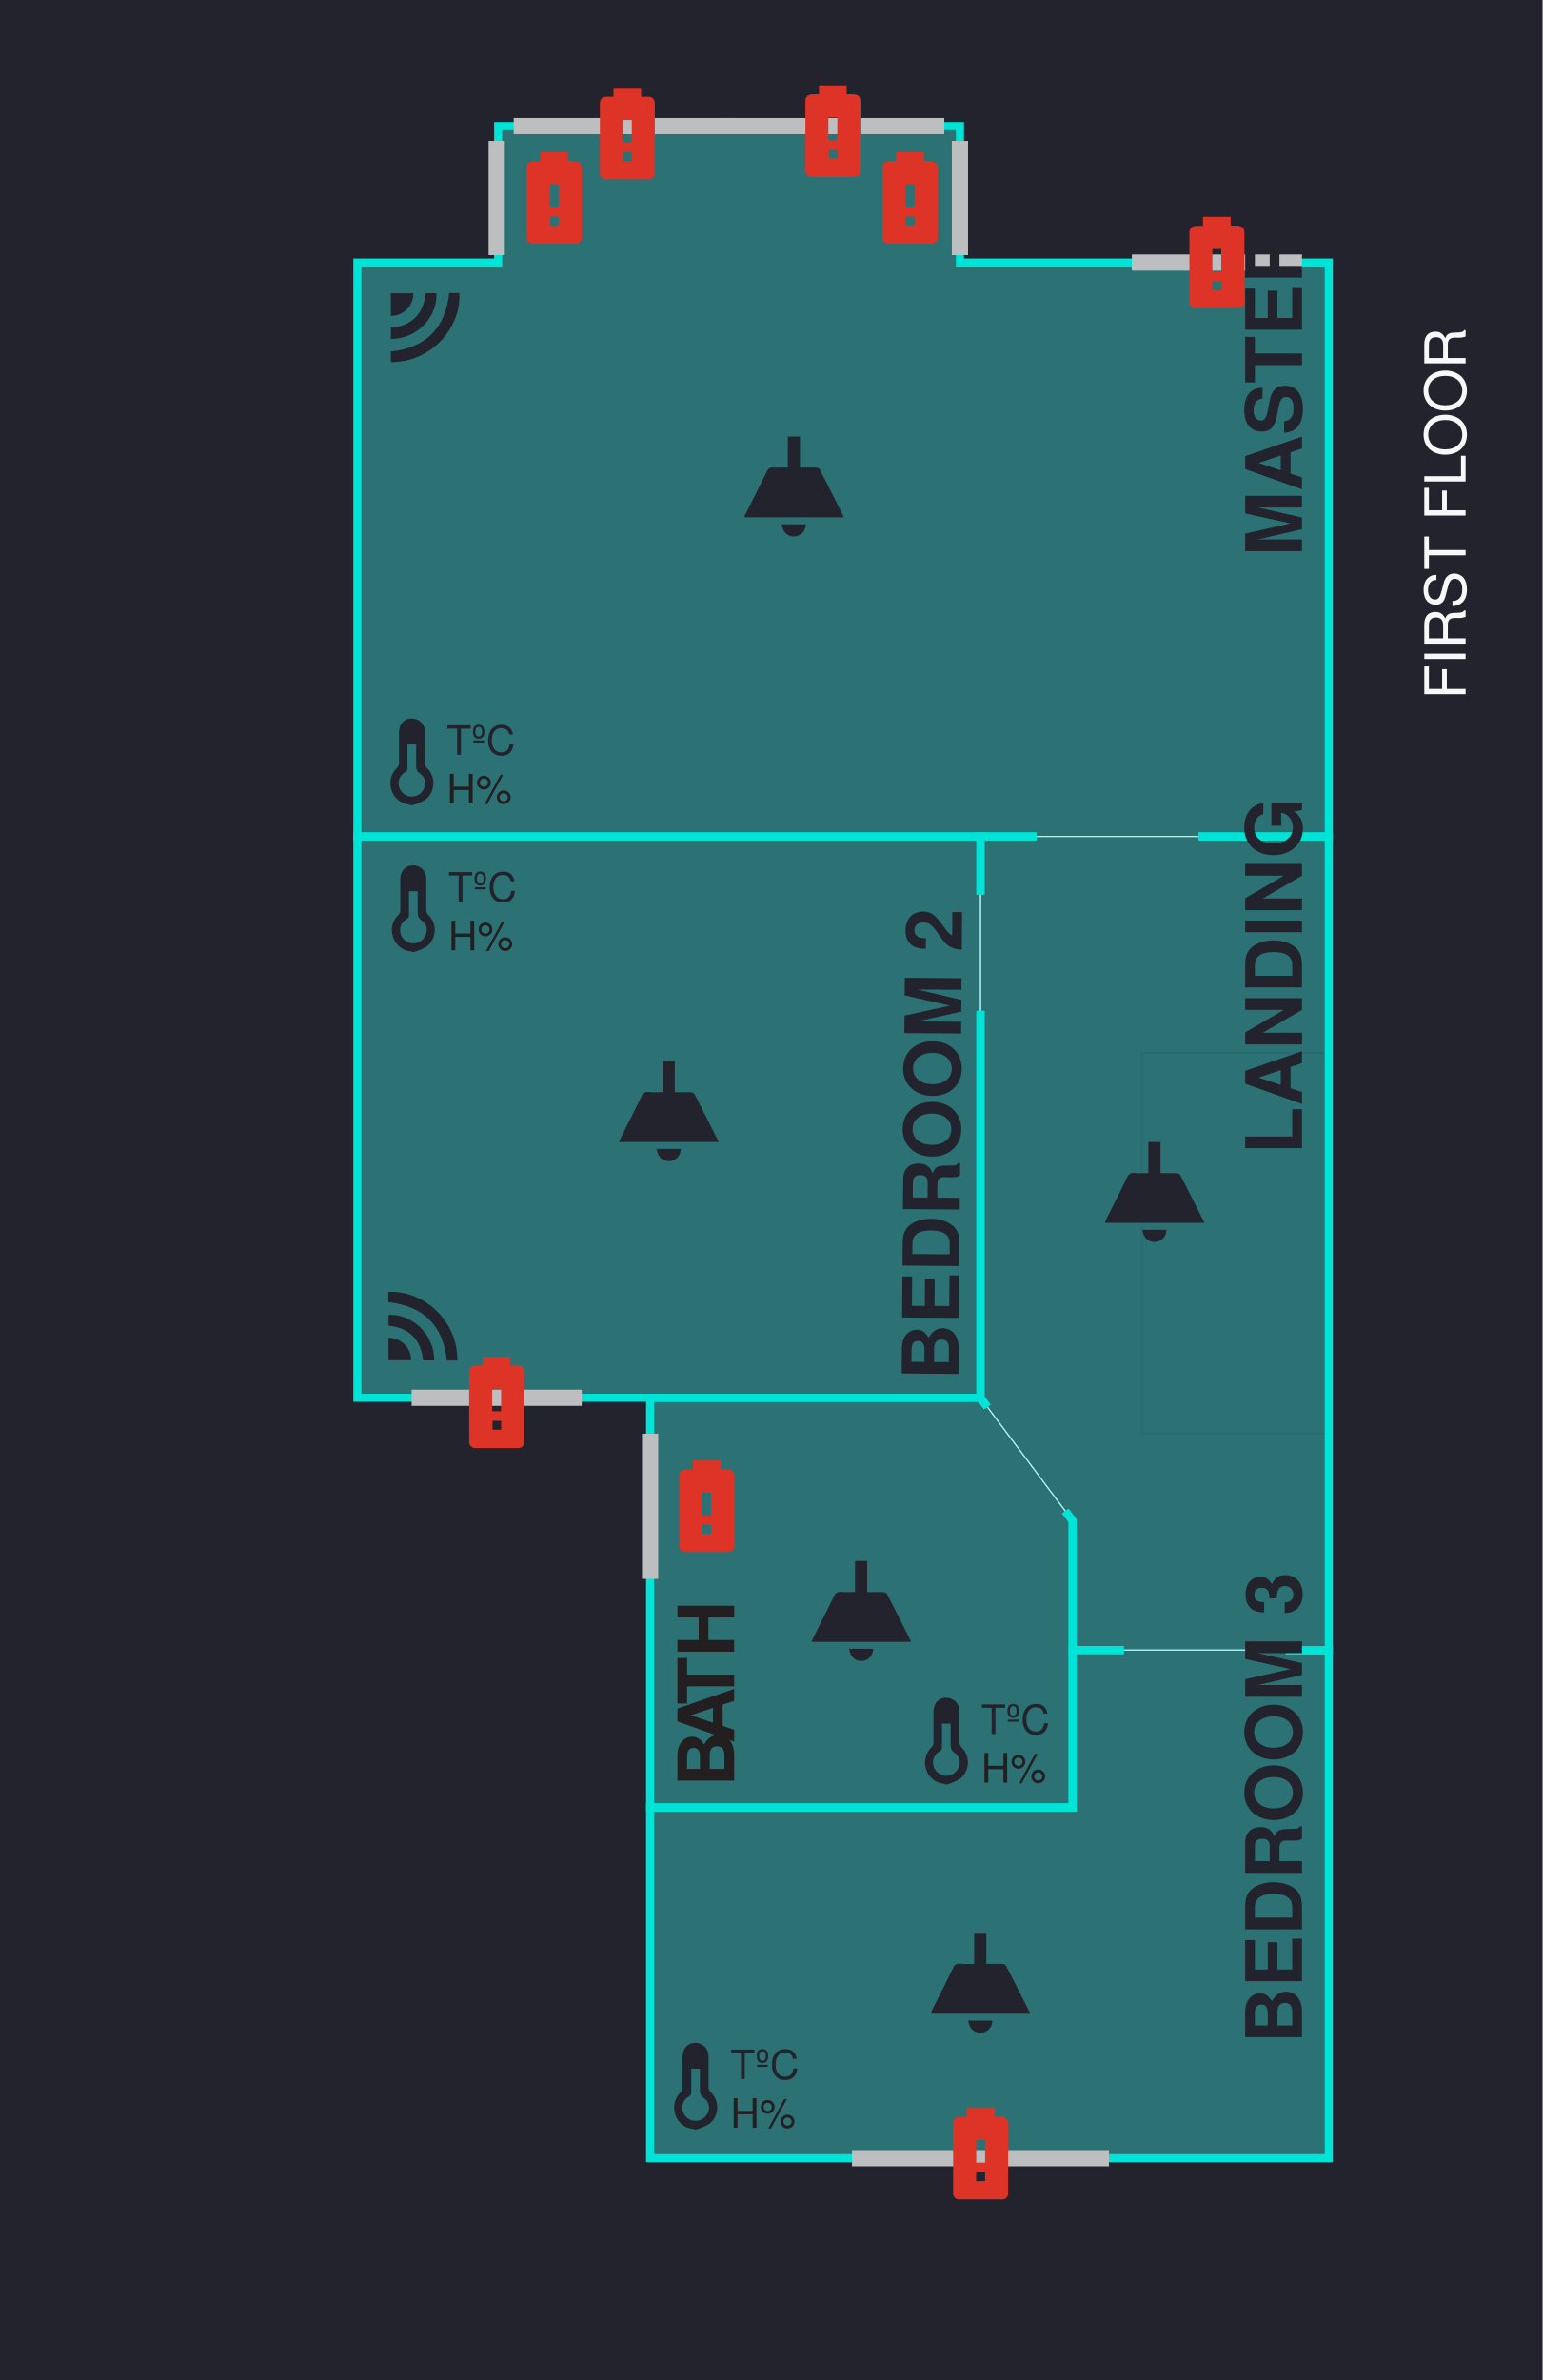
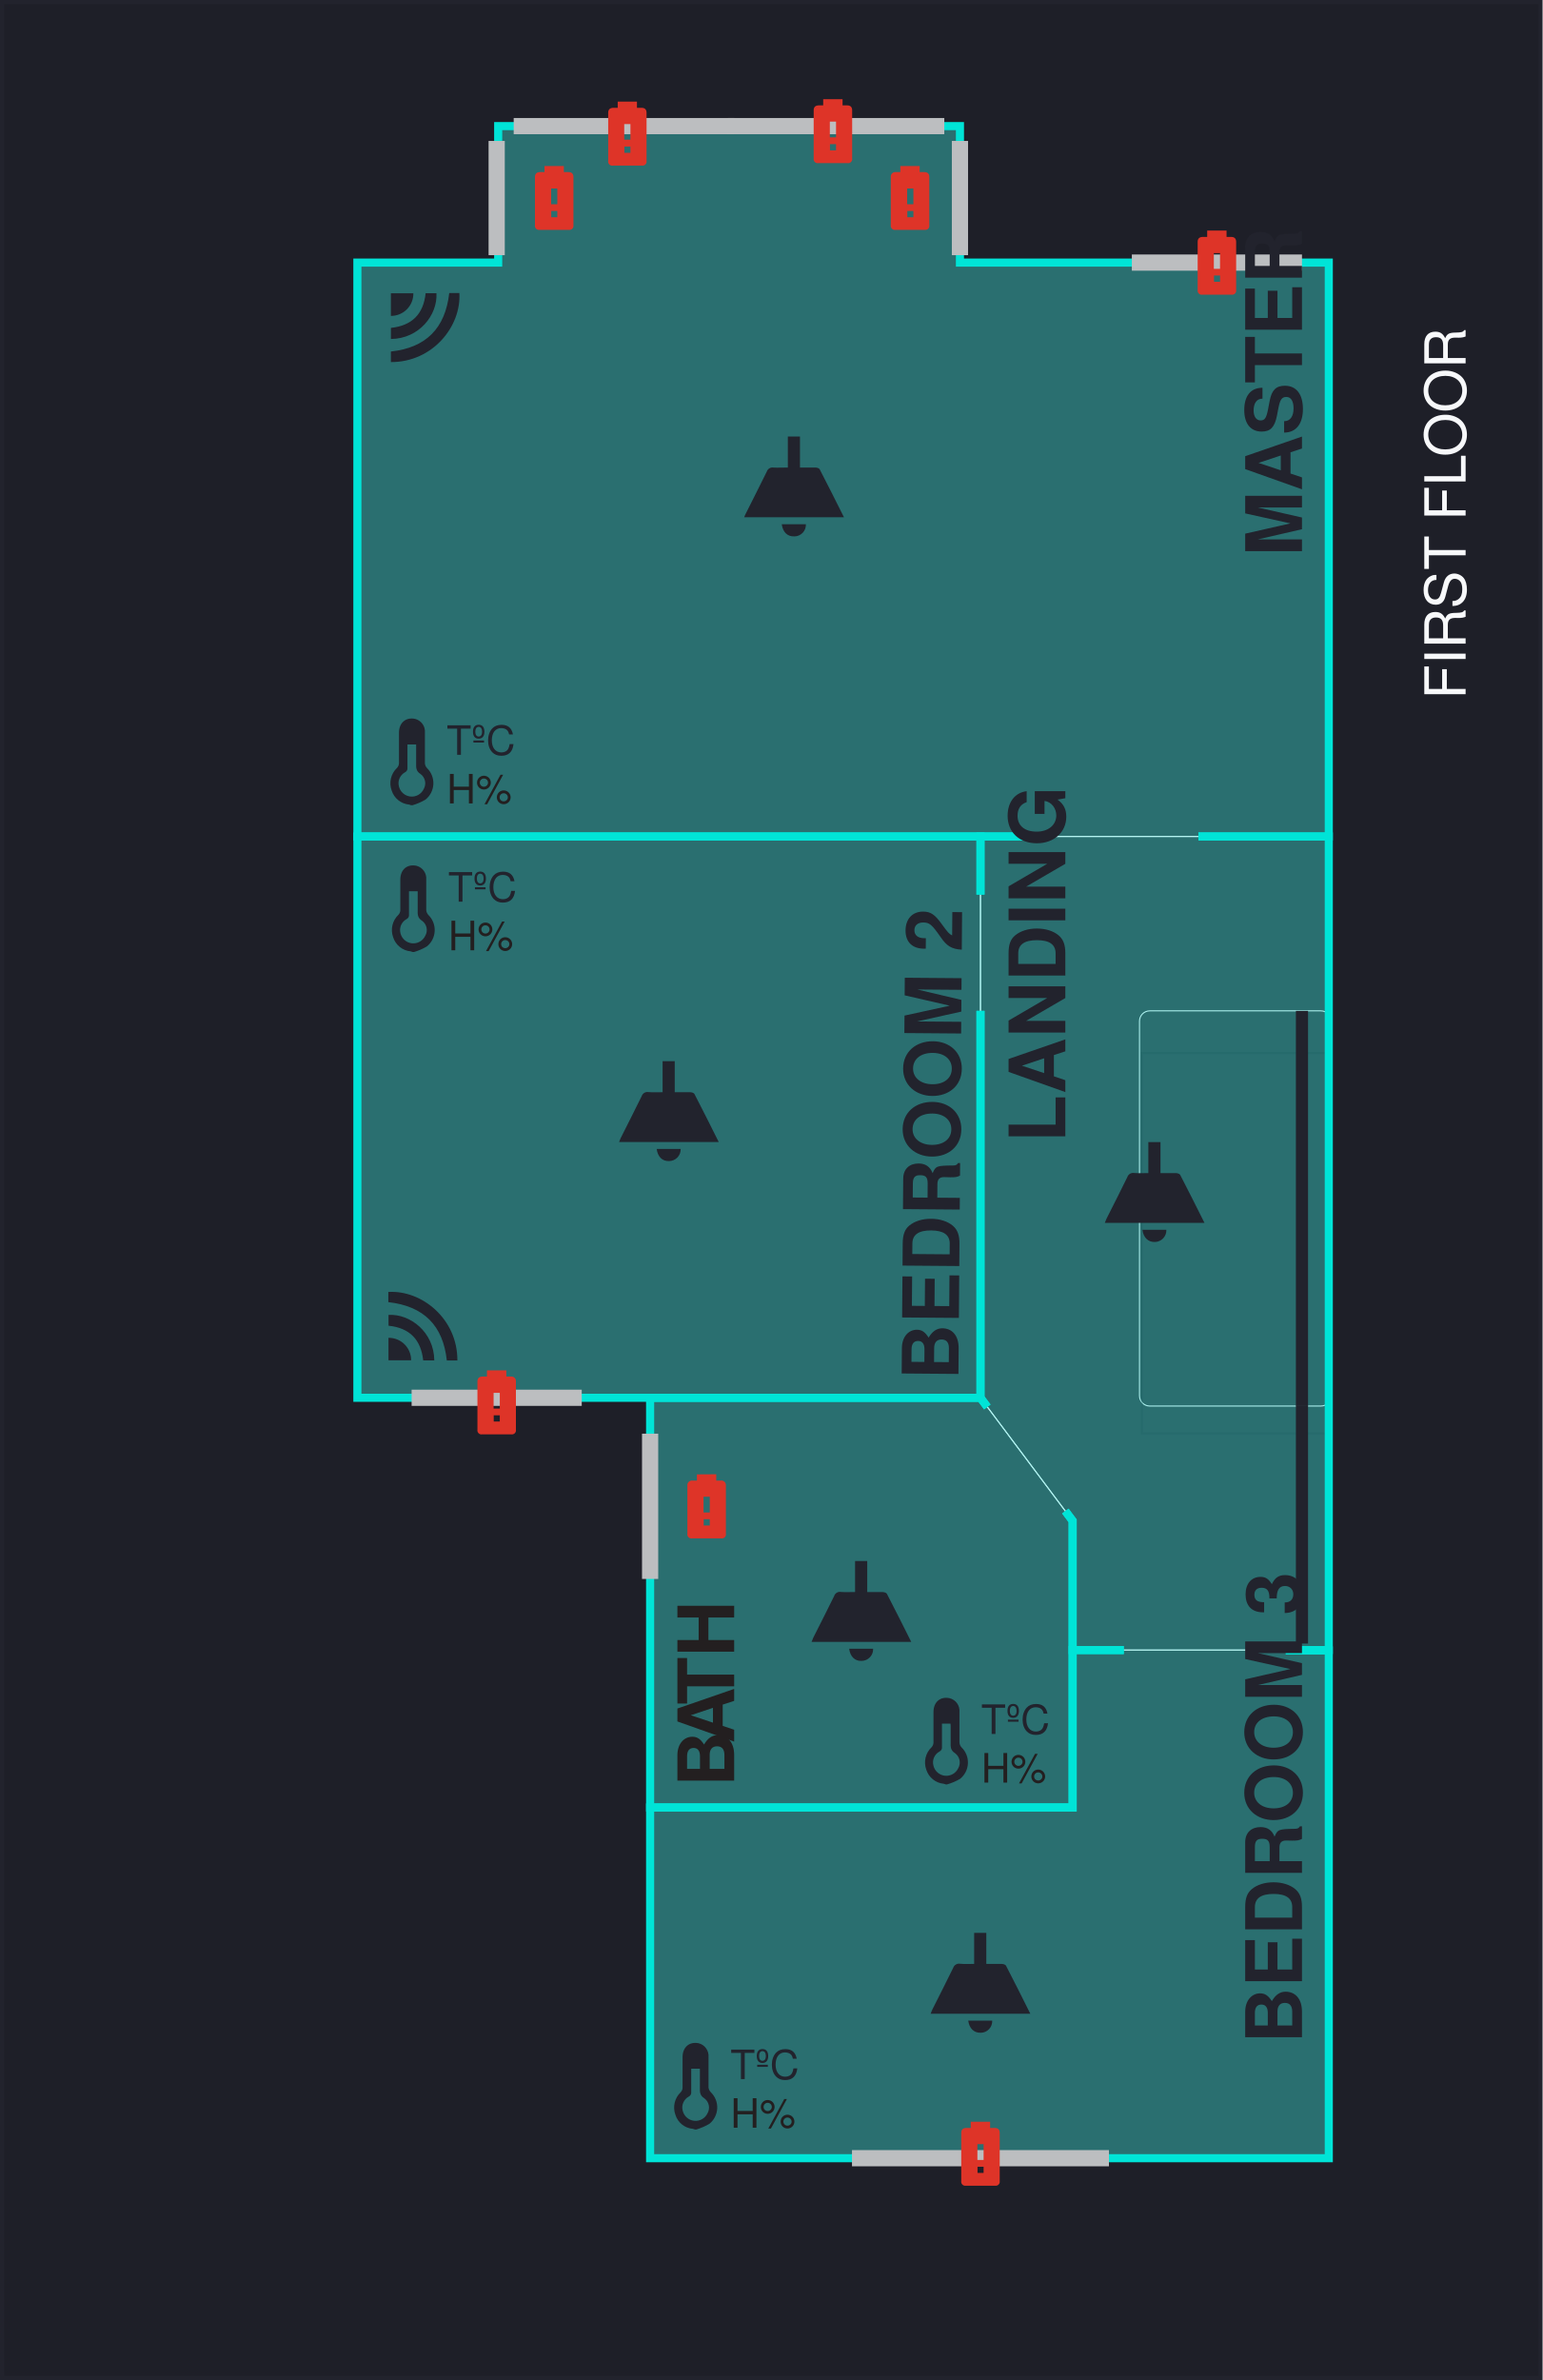
<svg xmlns="http://www.w3.org/2000/svg" viewBox="0 0 380.83 587.5">
  <defs>
-     <style>
-       .cls-1, .cls-10, .cls-14 {
-         fill: #22232d;
-       }
- 
-       .cls-2, .cls-3, .cls-5, .cls-7, .cls-8 {
-         fill: none;
-         stroke-miterlimit: 10;
-       }
- 
-       .cls-2, .cls-5 {
-         stroke: #22232d;
-       }
- 
-       .cls-3 {
-         stroke: var(--primary-text-color, #F7F8FA);
-         stroke-width: 0.25px;
-       }
- 
-       .cls-12, .cls-4 {
-         fill: var(--primary-text-color, #F7F8FA);
-       }
- 
-       .cls-4 {
-         opacity: 0.14;
-       }
- 
-       .cls-5 {
-         stroke-width: 0.5px;
-         opacity: 0.25;
-       }
- 
-       .cls-6 {
-         fill: var(--primary-color, #00E4D7);
-         opacity: 0.3;
-       }
- 
-       .cls-7 {
-         stroke: var(--primary-color, #00E4D7);
-         stroke-width: 2px;
-       }
- 
-       .cls-8 {
-         stroke: #bcbec0;
-         stroke-width: 4px;
-       }
- 
-       .cls-9 {
-         fill: #de3428;
-       }
- 
-       .cls-10 {
-         font-size: 10px;
-       }
- 
-       .cls-10, .cls-12 {
-         font-family: Helvetica, Helvetica;
-       }
- 
-       .cls-11, .cls-15 {
-         fill: #231f20;
-       }
- 
-       .cls-12 {
-         font-size: 14px;
-       }
- 
-       .cls-13 {
-         letter-spacing: -0.02em;
-       }
- 
-       .cls-14, .cls-15 {
-         font-size: 19.24px;
-         font-family: HelveticaNeue-CondensedBold, Helvetica Neue;
-         font-weight: 700;
-       }
- 
-       .cls-16 {
-         letter-spacing: -0.06em;
-       }
-     </style>
+     <style>.cls-1{fill:#1e1f28;}.cls-2,.cls-3,.cls-5,.cls-7,.cls-8,.cls-9{fill:none;stroke-miterlimit:10;}.cls-2,.cls-5,.cls-8{stroke:#22232d;}.cls-3{stroke:#f7f8fa;stroke-width:0.25px;}.cls-14,.cls-4{fill:#f7f8fa;}.cls-4{opacity:0.14;}.cls-5{stroke-width:0.5px;opacity:0.25;}.cls-6{fill:#00e4d7;opacity:0.3;}.cls-7{stroke:#00e4d7;stroke-width:2px;}.cls-8{stroke-width:3px;}.cls-9{stroke:#bcbec0;stroke-width:4px;}.cls-10{fill:#de3428;}.cls-11,.cls-12,.cls-16{fill:#22232d;}.cls-12{font-size:10px;}.cls-12,.cls-14{font-family:Helvetica;}.cls-13,.cls-17{fill:#231f20;}.cls-14{font-size:14px;}.cls-15{letter-spacing:-0.02em;}.cls-16,.cls-17{font-size:19.24px;font-family:HelveticaNeue-CondensedBold, Helvetica Neue;font-weight:700;}.cls-18{letter-spacing:-0.06em;}</style>
  </defs>
  <g id="Background">
    <rect class="cls-1" x="0.5" y="0.5" width="379.83" height="586.5" />
    <rect class="cls-2" x="0.5" y="0.5" width="379.83" height="586.5" />
  </g>
  <g id="house-outline">
    <path id="house-border" class="cls-3" d="M327.55,532.27H160V344.56H87.73V64.34h34.76V30.65h114V64.34h91.06V532.27" transform="translate(0.5 0.48)" />
    <path id="house-fill" class="cls-4" d="M327.55,532.27H160V344.56H87.73V64.34h34.76V30.65h114V64.34h91.06V532.27" transform="translate(0.5 0.48)" />
    <path id="bedroom_2_border" class="cls-3" d="M87.73,206H241.56v138.6H87.73Z" transform="translate(0.5 0.48)" />
    <path id="landing_border" class="cls-3" d="M327.55,406.83H264.31v-31.9l-22.75-30.37V206h86Z" transform="translate(0.5 0.48)" />
    <path id="bedroom_3_border" class="cls-3" d="M160,532.27V445.74l104.29-.05V406.83h63.24V532.27H160Z" transform="translate(0.5 0.48)" />
    <path id="bedroom_1_border" class="cls-3" d="M217.66,206H87.73V64.34h34.76V30.65h114V64.34h91.06V206H217.66" transform="translate(0.5 0.48)" />
    <path id="bathroom_border" class="cls-3" d="M241.56,344.56l22.75,30.37v70.76H160V344.56h81.54" transform="translate(0.5 0.48)" />
+     <rect id="stair_border" class="cls-3" x="281.32" y="249.53" width="47.32" height="97.55" rx="2.53" />
  </g>
  <g id="misc">
    <rect class="cls-5" x="281.91" y="259.93" width="46.14" height="93.9" />
  </g>
  <g id="motion_fill">
    <path id="binary_sensor.landing_motion_fill" class="cls-6" d="M327.55,406.83H264.31v-31.9l-22.75-30.37V206h86Z" transform="translate(0.5 0.48)" />
    <path id="binary_sensor.bedroom_3_motion_fill" class="cls-6" d="M160,532.27V445.74l104.29-.05V406.83h63.24V532.27H160Z" transform="translate(0.5 0.48)" />
    <path id="binary_sensor.bedroom_1_motion_fill" class="cls-6" d="M217.66,206H87.73V64.34h34.76V30.65h114V64.34h91.06V206H217.66" transform="translate(0.5 0.48)" />
    <path id="binary_sensor.bathroom_motion_fill" class="cls-6" d="M241.56,344.56l22.75,30.37v70.76H160V344.56h81.54" transform="translate(0.5 0.48)" />
    <path id="binary_sensor.bedroom_2_motion_fill" class="cls-6" d="M87.73,206H241.56v138.6H87.73Z" transform="translate(0.5 0.48)" />
    <text x="0.5" y="0.48" />
  </g>
  <g id="motion_border">
    <path id="binary_sensor.landing_motion_border" class="cls-7" d="M243.26,346.83l-1.7-2.27V249.05m35.37,157.78H264.31v-31.9l-1.8-2.4M295.36,206h32.19V406.83H316.93M241.56,220.32V206h13.8" transform="translate(0.5 0.48)" />
    <path id="binary_sensor.bedroom_3_motion_border" class="cls-7" d="M316.93,406.93h10.62V532.27H160V445.69H264.31V406.83h12.63" transform="translate(0.5 0.48)" />
    <path id="binary_sensor.bedroom_2_motion_border" class="cls-7" d="M241.56,249.05v95.51H87.73V206H241.56v14.36" transform="translate(0.5 0.48)" />
    <path id="binary_sensor.bedroom_1_motion_border" class="cls-7" d="M255.36,206H87.73V64.34h34.76V30.65h114V64.34h91.06V206H295.36" transform="translate(0.5 0.48)" />
    <path id="binary_sensor.bathroom_motion_border" class="cls-7" d="M262.51,372.53l1.8,2.4v70.76H160V344.56h81.54m0,0,1.7,2.27" transform="translate(0.5 0.48)" />
+     <line id="sensor.stair_led_strip_mid" class="cls-8" x1="321.43" y1="249.54" x2="321.43" y2="347.08" />
+     <line id="sensor.stair_led_strip_top" class="cls-8" x1="321.43" y1="347.01" x2="321.43" y2="405.71" />
  </g>
  <g id="openings">
-     <path id="binary_sensor.bedroom_1_window_2" class="cls-8" d="M126.32,30.65h54.43" transform="translate(0.5 0.48)" />
-     <path id="binary_sensor.bedroom_1_window_3" class="cls-8" d="M179.2,30.65h53.43" transform="translate(0.5 0.48)" />
-     <path id="binary_sensor.bedroom_1_window_1" class="cls-8" d="M122.12,62.51V34.31" transform="translate(0.5 0.48)" />
-     <path id="binary_sensor.bedroom_1_window_4" class="cls-8" d="M236.49,62.51V34.31" transform="translate(0.5 0.48)" />
-     <path id="binary_sensor.bedroom_1_window_5" class="cls-8" d="M278.93,64.34h42" transform="translate(0.5 0.48)" />
-     <path id="binary_sensor.bedroom_2_window_1" class="cls-8" d="M143.12,344.56h-42" transform="translate(0.5 0.48)" />
-     <path id="binary_sensor.bathroom_window_1" class="cls-8" d="M160,353.42v35.86" transform="translate(0.5 0.48)" />
-     <path id="binary_sensor.bedroom_3_window_1" class="cls-8" d="M273.28,532.27H209.84" transform="translate(0.5 0.48)" />
+     <path id="binary_sensor.bedroom_1_window_2" class="cls-9" d="M126.32,30.65h54.43" transform="translate(0.5 0.48)" />
+     <path id="binary_sensor.bedroom_1_window_3" class="cls-9" d="M179.2,30.65h53.43" transform="translate(0.5 0.48)" />
+     <path id="binary_sensor.bedroom_1_window_1" class="cls-9" d="M122.12,62.51V34.31" transform="translate(0.5 0.48)" />
+     <path id="binary_sensor.bedroom_1_window_4" class="cls-9" d="M236.49,62.51V34.31" transform="translate(0.5 0.48)" />
+     <path id="binary_sensor.bedroom_1_window_5" class="cls-9" d="M278.93,64.34h42" transform="translate(0.5 0.48)" />
+     <path id="binary_sensor.bedroom_2_window_1" class="cls-9" d="M143.12,344.56h-42" transform="translate(0.5 0.48)" />
+     <path id="binary_sensor.bathroom_window_1" class="cls-9" d="M160,353.42v35.86" transform="translate(0.5 0.48)" />
+     <path id="binary_sensor.bedroom_3_window_1" class="cls-9" d="M273.28,532.27H209.84" transform="translate(0.5 0.48)" />
  </g>
  <g id="sensor_battery_warnings">
-     <path id="binary_sensor.bedroom_1_window_1_battery" class="cls-9" d="M139.72,37.12V39.3h1.61c1.16,0,1.78.59,1.78,1.73,0,5.67,0,11.33,0,17a1.48,1.48,0,0,1-1.64,1.65q-5.15,0-10.29,0A1.49,1.49,0,0,1,129.53,58q0-8.51,0-17c0-1.14.62-1.7,1.79-1.73h1.57V37.12ZM137.43,45h-2.2v5.55h2.2Zm0,10.12V53h-2.14v2.2Z" transform="translate(0.5 0.48)" />
-     <path id="binary_sensor.bedroom_1_window_4_battery" class="cls-9" d="M227.57,37.12V39.3h1.61c1.17,0,1.78.59,1.78,1.73q0,8.51,0,17a1.48,1.48,0,0,1-1.64,1.65q-5.15,0-10.29,0A1.48,1.48,0,0,1,217.39,58q0-8.51,0-17c0-1.14.62-1.7,1.78-1.73h1.57V37.12ZM225.28,45h-2.19v5.55h2.19Zm0,10.12V53h-2.14v2.2Z" transform="translate(0.5 0.48)" />
-     <path id="binary_sensor.bedroom_1_window_2_battery" class="cls-9" d="M157.77,21.22V23.4h1.61c1.16,0,1.78.59,1.78,1.73q0,8.51,0,17a1.48,1.48,0,0,1-1.64,1.65q-5.15,0-10.29,0a1.48,1.48,0,0,1-1.64-1.66q0-8.49,0-17c0-1.14.62-1.7,1.79-1.73h1.57V21.22Zm-2.29,7.92h-2.19v5.55h2.19Zm0,10.12v-2.2h-2.14v2.2Z" transform="translate(0.5 0.48)" />
-     <path id="binary_sensor.bedroom_1_window_3_battery" class="cls-9" d="M208.53,20.62V22.8c.56,0,1.09,0,1.61,0,1.16,0,1.78.59,1.78,1.73q0,8.49,0,17a1.49,1.49,0,0,1-1.64,1.66q-5.15,0-10.29,0a1.49,1.49,0,0,1-1.65-1.66q0-8.49,0-17c0-1.14.62-1.7,1.79-1.73.49,0,1,0,1.57,0V20.62Zm-2.29,7.92H204V34.1h2.2Zm0,10.13v-2.2h-2.14v2.2Z" transform="translate(0.5 0.48)" />
-     <path id="binary_sensor.bedroom_2_window_1_battery" class="cls-9" d="M125.52,334.41v2.18h1.61c1.16,0,1.78.59,1.78,1.73,0,5.66,0,11.33,0,17a1.48,1.48,0,0,1-1.64,1.66q-5.14,0-10.29,0a1.49,1.49,0,0,1-1.65-1.66q0-8.49,0-17c0-1.14.62-1.7,1.79-1.73h1.57v-2.18Zm-2.29,7.91H121v5.56h2.2Zm0,10.13v-2.2h-2.14v2.2Z" transform="translate(0.5 0.48)" />
-     <path id="binary_sensor.bathroom_window_1_battery" class="cls-9" d="M177.35,360.06v2.18H179c1.17,0,1.78.59,1.78,1.73q0,8.5,0,17a1.48,1.48,0,0,1-1.64,1.66q-5.15,0-10.29,0a1.48,1.48,0,0,1-1.64-1.66q0-8.49,0-17c0-1.14.61-1.7,1.78-1.73h1.57v-2.18ZM175.06,368h-2.19v5.55h2.19Zm0,10.12v-2.2h-2.14v2.2Z" transform="translate(0.5 0.48)" />
-     <path id="binary_sensor.bedroom_3_window_1_battery" class="cls-9" d="M245,519.88v2.18c.56,0,1.09,0,1.61,0,1.16,0,1.78.59,1.78,1.73q0,8.49,0,17a1.48,1.48,0,0,1-1.64,1.65q-5.15,0-10.29,0a1.48,1.48,0,0,1-1.65-1.65q0-8.5,0-17c0-1.14.62-1.7,1.79-1.73.49,0,1,0,1.57,0v-2.18Zm-2.3,7.92h-2.19v5.56h2.19Zm0,10.13v-2.2H240.5v2.2Z" transform="translate(0.5 0.48)" />
-     <path id="binary_sensor.bedroom_1_window_5_battery" class="cls-9" d="M303.33,53.05v2.18h1.6c1.17,0,1.78.59,1.79,1.73q0,8.51,0,17a1.49,1.49,0,0,1-1.65,1.65q-5.15,0-10.29,0A1.48,1.48,0,0,1,293.14,74q0-8.5,0-17c0-1.14.62-1.7,1.78-1.73h1.58V53.05ZM301,61h-2.19v5.55H301Zm0,10.12v-2.2h-2.14v2.2Z" transform="translate(0.5 0.48)" />
+     <path id="binary_sensor.bedroom_1_window_1_battery" class="cls-10" d="M138.7,40.51V42h1.13c.81,0,1.24.41,1.24,1.21,0,4,0,7.93,0,11.89a1,1,0,0,1-1.15,1.16q-3.6,0-7.2,0a1,1,0,0,1-1.15-1.16c0-4,0-7.93,0-11.89,0-.8.43-1.19,1.25-1.21h1.1V40.51Zm-1.61,5.54h-1.53v3.89h1.53Zm0,7.09V51.6h-1.5v1.54Z" transform="translate(0.5 0.48)" />
+     <path id="binary_sensor.bedroom_1_window_4_battery" class="cls-10" d="M226.55,40.51V42h1.13c.82,0,1.25.41,1.25,1.21,0,4,0,7.93,0,11.89a1,1,0,0,1-1.15,1.16c-2.4,0-4.81,0-7.21,0a1,1,0,0,1-1.15-1.16c0-4,0-7.93,0-11.89A1.11,1.11,0,0,1,220.67,42h1.1V40.51ZM225,46.05h-1.54v3.89H225Zm0,7.09V51.6h-1.5v1.54Z" transform="translate(0.5 0.48)" />
+     <path id="binary_sensor.bedroom_1_window_2_battery" class="cls-10" d="M156.75,24.61v1.52h1.13c.81,0,1.24.42,1.24,1.22,0,4,0,7.93,0,11.89A1,1,0,0,1,158,40.4q-3.6,0-7.2,0a1,1,0,0,1-1.15-1.16c0-4,0-7.93,0-11.89,0-.8.43-1.19,1.25-1.22H152V24.61Zm-1.61,5.54h-1.53V34h1.53Zm0,7.09V35.7h-1.5v1.54Z" transform="translate(0.5 0.48)" />
+     <path id="binary_sensor.bedroom_1_window_3_battery" class="cls-10" d="M207.51,24v1.53h1.13c.81,0,1.24.41,1.24,1.21,0,4,0,7.93,0,11.9a1,1,0,0,1-1.15,1.15q-3.6,0-7.2,0a1,1,0,0,1-1.15-1.15c0-4,0-7.93,0-11.9,0-.8.43-1.19,1.25-1.21h1.1V24Zm-1.61,5.54h-1.53v3.89h1.53Zm0,7.09V35.1h-1.5v1.54Z" transform="translate(0.5 0.48)" />
+     <path id="binary_sensor.bedroom_2_window_1_battery" class="cls-10" d="M124.5,337.79v1.53h1.13a1.11,1.11,0,0,1,1.24,1.21c0,4,0,7.93,0,11.9a1,1,0,0,1-1.15,1.16q-3.6,0-7.2,0a1,1,0,0,1-1.15-1.16c0-4,0-7.93,0-11.9,0-.8.43-1.19,1.25-1.21h1.1v-1.53Zm-1.61,5.55h-1.53v3.88h1.53Zm0,7.08v-1.54h-1.5v1.54Z" transform="translate(0.5 0.48)" />
+     <path id="binary_sensor.bathroom_window_1_battery" class="cls-10" d="M176.33,363.44V365c.4,0,.76,0,1.13,0a1.12,1.12,0,0,1,1.25,1.22c0,4,0,7.93,0,11.89a1,1,0,0,1-1.15,1.16q-3.62,0-7.21,0a1,1,0,0,1-1.15-1.16c0-4,0-7.93,0-11.9a1.12,1.12,0,0,1,1.25-1.21c.35,0,.7,0,1.1,0v-1.53Zm-1.6,5.55h-1.54v3.89h1.54Zm0,7.09v-1.54h-1.5v1.54Z" transform="translate(0.5 0.48)" />
+     <path id="binary_sensor.bedroom_3_window_1_battery" class="cls-10" d="M243.94,523.27v1.53h1.12c.82,0,1.25.41,1.25,1.21,0,4,0,7.93,0,11.89a1,1,0,0,1-1.15,1.16q-3.6,0-7.2,0a1,1,0,0,1-1.15-1.16c0-4,0-7.93,0-11.89,0-.8.43-1.19,1.25-1.21h1.1v-1.53Zm-1.61,5.54H240.8v3.89h1.53Zm0,7.09v-1.54h-1.5v1.54Z" transform="translate(0.5 0.48)" />
+     <path id="binary_sensor.bedroom_1_window_5_battery" class="cls-10" d="M302.31,56.44V58h1.12c.82,0,1.25.41,1.25,1.21,0,4,0,7.93,0,11.89a1,1,0,0,1-1.15,1.16q-3.6,0-7.2,0a1,1,0,0,1-1.15-1.16c0-4,0-7.93,0-11.89,0-.8.43-1.19,1.25-1.21h1.1V56.44ZM300.7,62h-1.53v3.89h1.53Zm0,7.09V67.53h-1.49v1.54Z" transform="translate(0.5 0.48)" />
  </g>
  <g id="icons">
-     <path id="sensor.living_room_motion" class="cls-1" d="M96,88.9V86.29c8.62-.92,13.42-5.68,14.41-14.44h2.5C113.42,80,106.38,88.94,96,88.9Zm11.25-17h-2.67c-.55,5.23-3.43,8-8.57,8.56v2.74C103,83.13,107.55,77.26,107.25,71.92ZM96,77.5a5.51,5.51,0,0,0,5.55-5.59H96Z" transform="translate(0.5 0.48)" />
-     <g id="sensor.living_room_ceiling">
-       <path class="cls-1" d="M194,114.93v-7.66h3v7.66c1.34,0,2.57,0,3.8,0,.37,0,.93.16,1.06.43,2,3.89,4,7.81,6,11.85H183.22c.15-.36.27-.72.44-1,1.71-3.42,3.46-6.83,5.14-10.27a1.48,1.48,0,0,1,1.67-1C191.58,115,192.7,114.93,194,114.93Z" transform="translate(0.5 0.48)" />
-       <path class="cls-1" d="M192.5,128.94h5.92a2.87,2.87,0,0,1-2.84,3C193.92,132,192.76,130.88,192.5,128.94Z" transform="translate(0.5 0.48)" />
-     </g>
-     <path id="sensor.living_room_motion-2" data-name="sensor.living_room_motion" class="cls-1" d="M112.42,335.35h-2.61c-.92-8.62-5.68-13.42-14.44-14.4v-2.51C103.56,317.93,112.46,325,112.42,335.35Zm-17-11.25v2.67c5.23.55,8,3.43,8.56,8.57h2.74C106.65,328.36,100.78,323.81,95.44,324.1ZM101,335.31a5.51,5.51,0,0,0-5.59-5.55v5.55Z" transform="translate(0.5 0.48)" />
-     <g id="sensor.living_room_ceiling-2" data-name="sensor.living_room_ceiling">
-       <path class="cls-1" d="M163.08,269.13v-7.66h3v7.66c1.33,0,2.57,0,3.8,0,.37,0,.93.17,1.06.43,2,3.9,4,7.82,6,11.86H152.34c.15-.36.27-.72.44-1.05,1.71-3.42,3.46-6.83,5.14-10.27a1.49,1.49,0,0,1,1.67-1C160.7,269.19,161.81,269.13,163.08,269.13Z" transform="translate(0.5 0.48)" />
-       <path class="cls-1" d="M161.62,283.14h5.92a2.88,2.88,0,0,1-2.84,3C163,286.19,161.88,285.08,161.62,283.14Z" transform="translate(0.5 0.48)" />
-     </g>
-     <g id="sensor.living_room_ceiling-3" data-name="sensor.living_room_ceiling">
-       <path class="cls-1" d="M283,289.1v-7.66h3v7.66c1.33,0,2.56,0,3.79,0,.37,0,.93.17,1.07.43,2,3.89,4,7.81,6,11.86H272.25c.15-.37.27-.72.43-1.05,1.72-3.42,3.47-6.83,5.14-10.27a1.51,1.51,0,0,1,1.68-1C280.61,289.16,281.72,289.1,283,289.1Z" transform="translate(0.5 0.48)" />
-       <path class="cls-1" d="M281.53,303.11h5.91a2.88,2.88,0,0,1-2.83,3C283,306.16,281.78,305.05,281.53,303.11Z" transform="translate(0.5 0.48)" />
-     </g>
-     <g id="sensor.living_room_ceiling-4" data-name="sensor.living_room_ceiling">
-       <path class="cls-1" d="M210.6,392.51v-7.65h3v7.66c1.33,0,2.57,0,3.79,0,.38,0,.94.17,1.07.44,2,3.89,4,7.81,6,11.85H199.86c.15-.36.27-.72.43-1.05,1.72-3.42,3.47-6.83,5.15-10.27a1.48,1.48,0,0,1,1.67-1C208.22,392.58,209.33,392.51,210.6,392.51Z" transform="translate(0.5 0.48)" />
-       <path class="cls-1" d="M209.14,406.53h5.92a2.88,2.88,0,0,1-2.84,3C210.56,409.58,209.39,408.46,209.14,406.53Z" transform="translate(0.5 0.48)" />
-     </g>
-     <g id="sensor.living_room_ceiling-5" data-name="sensor.living_room_ceiling">
-       <path class="cls-1" d="M240,484.31v-7.66h3v7.66c1.33,0,2.56,0,3.79,0,.37,0,.93.16,1.07.43,2,3.89,4,7.81,6,11.86h-24.6c.15-.37.26-.73.43-1.06,1.72-3.42,3.46-6.83,5.14-10.27a1.51,1.51,0,0,1,1.68-1C237.61,484.37,238.73,484.31,240,484.31Z" transform="translate(0.5 0.48)" />
-       <path class="cls-1" d="M238.53,498.32h5.92a2.87,2.87,0,0,1-2.83,3C240,501.37,238.79,500.26,238.53,498.32Z" transform="translate(0.5 0.48)" />
-     </g>
+     <path id="sensor.living_room_motion" class="cls-11" d="M96,88.9V86.29c8.62-.92,13.42-5.68,14.41-14.44h2.5C113.42,80,106.38,88.94,96,88.9Zm11.25-17h-2.67c-.55,5.23-3.43,8-8.57,8.56v2.74C103,83.13,107.55,77.26,107.25,71.92ZM96,77.5a5.51,5.51,0,0,0,5.55-5.59H96Z" transform="translate(0.5 0.48)" />
+     <path id="light.shelly_shdm_1_db3e10" class="cls-11" d="M194,114.93v-7.66h3v7.66c1.34,0,2.57,0,3.8,0,.37,0,.93.16,1.06.43,2,3.89,4,7.81,6,11.85H183.22c.15-.36.27-.72.44-1,1.71-3.42,3.46-6.83,5.14-10.27a1.48,1.48,0,0,1,1.67-1C191.58,115,192.7,114.93,194,114.93Zm1.62,17a2.87,2.87,0,0,0,2.84-3H192.5C192.76,130.88,193.92,132,195.58,131.92Z" transform="translate(0.5 0.48)" />
+     <path id="sensor.living_room_motion-2" data-name="sensor.living_room_motion" class="cls-11" d="M112.42,335.35h-2.61c-.92-8.62-5.68-13.42-14.44-14.4v-2.51C103.56,317.93,112.46,325,112.42,335.35Zm-17-11.25v2.67c5.23.55,8,3.43,8.56,8.57h2.74C106.65,328.36,100.78,323.81,95.44,324.1ZM101,335.31a5.51,5.51,0,0,0-5.59-5.55v5.55Z" transform="translate(0.5 0.48)" />
+     <path id="light.shelly_shdm_1_f3a14a" class="cls-11" d="M163.08,269.13v-7.66h3v7.66c1.33,0,2.57,0,3.8,0,.37,0,.93.17,1.06.43,2,3.9,4,7.82,6,11.86H152.34c.15-.36.27-.72.44-1.05,1.71-3.42,3.46-6.83,5.14-10.27a1.49,1.49,0,0,1,1.67-1C160.7,269.19,161.81,269.13,163.08,269.13Zm1.62,17a2.88,2.88,0,0,0,2.84-3h-5.92C161.88,285.08,163,286.19,164.7,286.13Z" transform="translate(0.5 0.48)" />
+     <path id="switch.shelly_shsw_1_c4e83e" class="cls-11" d="M283,289.1v-7.66h3v7.66c1.33,0,2.56,0,3.79,0,.37,0,.93.17,1.07.43,2,3.89,4,7.81,6,11.86H272.25c.15-.37.27-.72.43-1.05,1.72-3.42,3.47-6.83,5.14-10.27a1.51,1.51,0,0,1,1.68-1C280.61,289.16,281.72,289.1,283,289.1Zm1.62,17a2.88,2.88,0,0,0,2.83-3h-5.91C281.78,305.05,283,306.16,284.61,306.1Z" transform="translate(0.5 0.48)" />
+     <path id="switch.shelly_shsw_1_ba6933" class="cls-11" d="M210.6,392.51v-7.65h3v7.66c1.33,0,2.57,0,3.79,0,.38,0,.94.17,1.07.44,2,3.89,4,7.81,6,11.85H199.86c.15-.36.27-.72.43-1.05,1.72-3.42,3.47-6.83,5.15-10.27a1.48,1.48,0,0,1,1.67-1C208.22,392.58,209.33,392.51,210.6,392.51Zm1.62,17a2.88,2.88,0,0,0,2.84-3h-5.92C209.39,408.46,210.56,409.58,212.22,409.51Z" transform="translate(0.5 0.48)" />
+     <path id="switch.shelly_shsw_1_b90033" class="cls-11" d="M240,484.31v-7.66h3v7.66c1.33,0,2.56,0,3.79,0,.37,0,.93.16,1.07.43,2,3.89,4,7.81,6,11.86h-24.6c.15-.37.26-.73.43-1.06,1.72-3.42,3.46-6.83,5.14-10.27a1.51,1.51,0,0,1,1.68-1C237.61,484.37,238.73,484.31,240,484.31Zm1.63,17a2.87,2.87,0,0,0,2.83-3h-5.92C238.79,500.26,240,501.37,241.62,501.3Z" transform="translate(0.5 0.48)" />
  </g>
  <g id="temp">
    <g id="sensor.living_room_therm">
-       <path class="cls-1" d="M101.35,198.29H101a2.16,2.16,0,0,0-.49-.16,5,5,0,0,1-4.32-3.48,5.2,5.2,0,0,1,1.32-5.57A1.77,1.77,0,0,0,98,188c0-2.53,0-5.06,0-7.59s1.73-3.91,4-3.43a3.23,3.23,0,0,1,2.4,3.43c0,2.5,0,5,0,7.5a1.9,1.9,0,0,0,.52,1.21,5.2,5.2,0,0,1-.37,7.78A14.36,14.36,0,0,1,101.35,198.29Zm-1.26-15c0,2,0,3.86,0,5.73a1.07,1.07,0,0,1-.6,1.14,3.08,3.08,0,0,0-1.5,3.51,3.27,3.27,0,0,0,2.76,2.46,3.23,3.23,0,0,0,3.36-1.85,2.83,2.83,0,0,0-.78-3.69c-1.17-.73-1.11-1.64-1.09-2.7,0-1.28,0-2.56,0-3.84,0-.26,0-.52,0-.76Z" transform="translate(0.5 0.48)" />
+       <path class="cls-11" d="M101.35,198.29H101a2.16,2.16,0,0,0-.49-.16,5,5,0,0,1-4.32-3.48,5.2,5.2,0,0,1,1.32-5.57A1.77,1.77,0,0,0,98,188c0-2.53,0-5.06,0-7.59s1.73-3.91,4-3.43a3.23,3.23,0,0,1,2.4,3.43c0,2.5,0,5,0,7.5a1.9,1.9,0,0,0,.52,1.21,5.2,5.2,0,0,1-.37,7.78A14.36,14.36,0,0,1,101.35,198.29Zm-1.26-15c0,2,0,3.86,0,5.73a1.07,1.07,0,0,1-.6,1.14,3.08,3.08,0,0,0-1.5,3.51,3.27,3.27,0,0,0,2.76,2.46,3.23,3.23,0,0,0,3.36-1.85,2.83,2.83,0,0,0-.78-3.69c-1.17-.73-1.11-1.64-1.09-2.7,0-1.28,0-2.56,0-3.84,0-.26,0-.52,0-.76Z" transform="translate(0.5 0.48)" />
    </g>
-     <text class="cls-10" transform="translate(110.25 186.33)">TºC<tspan class="cls-11">
+     <text id="sensor.living_room_temp_text" class="cls-12" transform="translate(110.25 186.33)">TºC<tspan class="cls-13">
        <tspan x="0" y="12">H%</tspan>
      </tspan>
    </text>
    <g id="sensor.living_room_therm-2" data-name="sensor.living_room_therm">
-       <path class="cls-1" d="M101.73,234.52h-.35a3.22,3.22,0,0,0-.5-.16,5,5,0,0,1-4.32-3.48,5.2,5.2,0,0,1,1.32-5.56,1.74,1.74,0,0,0,.45-1.07c0-2.53,0-5.06,0-7.59s1.73-3.91,4-3.42a3.23,3.23,0,0,1,2.4,3.42c0,2.5,0,5,0,7.5a2,2,0,0,0,.52,1.21,5.2,5.2,0,0,1-.37,7.78A13.91,13.91,0,0,1,101.73,234.52Zm-1.26-15c0,2,0,3.86,0,5.74a1.08,1.08,0,0,1-.6,1.14,3.08,3.08,0,0,0-1.5,3.5,3.26,3.26,0,0,0,6.12.61,2.82,2.82,0,0,0-.78-3.69c-1.17-.73-1.11-1.64-1.09-2.7,0-1.28,0-2.56,0-3.84,0-.26,0-.51,0-.76Z" transform="translate(0.5 0.48)" />
+       <path class="cls-11" d="M101.73,234.52h-.35a3.22,3.22,0,0,0-.5-.16,5,5,0,0,1-4.32-3.48,5.2,5.2,0,0,1,1.32-5.56,1.74,1.74,0,0,0,.45-1.07c0-2.53,0-5.06,0-7.59s1.73-3.91,4-3.42a3.23,3.23,0,0,1,2.4,3.42c0,2.5,0,5,0,7.5a2,2,0,0,0,.52,1.21,5.2,5.2,0,0,1-.37,7.78A13.91,13.91,0,0,1,101.73,234.52Zm-1.26-15c0,2,0,3.86,0,5.74a1.08,1.08,0,0,1-.6,1.14,3.08,3.08,0,0,0-1.5,3.5,3.26,3.26,0,0,0,6.12.61,2.82,2.82,0,0,0-.78-3.69c-1.17-.73-1.11-1.64-1.09-2.7,0-1.28,0-2.56,0-3.84,0-.26,0-.51,0-.76Z" transform="translate(0.5 0.48)" />
    </g>
-     <text class="cls-10" transform="translate(110.63 222.57)">TºC<tspan class="cls-11">
+     <text id="sensor.living_room_temp_text-2" data-name="sensor.living_room_temp_text" class="cls-12" transform="translate(110.63 222.57)">TºC<tspan class="cls-13">
        <tspan x="0" y="12">H%</tspan>
      </tspan>
    </text>
    <g id="sensor.living_room_therm-3" data-name="sensor.living_room_therm">
-       <path class="cls-1" d="M233.31,440H233a2.91,2.91,0,0,0-.5-.16,5,5,0,0,1-4.32-3.48,5.2,5.2,0,0,1,1.33-5.56,1.8,1.8,0,0,0,.45-1.07c0-2.53,0-5.06,0-7.59s1.72-3.91,4-3.42a3.23,3.23,0,0,1,2.41,3.42c0,2.5,0,5,0,7.5a1.92,1.92,0,0,0,.51,1.21,5.19,5.19,0,0,1-.36,7.78A13.91,13.91,0,0,1,233.31,440Zm-1.26-15c0,2,0,3.86,0,5.74a1.08,1.08,0,0,1-.6,1.14,3.05,3.05,0,0,0-1.5,3.5,3.26,3.26,0,0,0,6.12.62,2.84,2.84,0,0,0-.78-3.7c-1.17-.73-1.11-1.64-1.09-2.69,0-1.29,0-2.57,0-3.85,0-.26,0-.51-.05-.76Z" transform="translate(0.5 0.48)" />
+       <path class="cls-11" d="M233.31,440H233a2.91,2.91,0,0,0-.5-.16,5,5,0,0,1-4.32-3.48,5.2,5.2,0,0,1,1.33-5.56,1.8,1.8,0,0,0,.45-1.07c0-2.53,0-5.06,0-7.59s1.72-3.91,4-3.42a3.23,3.23,0,0,1,2.41,3.42c0,2.5,0,5,0,7.5a1.92,1.92,0,0,0,.51,1.21,5.19,5.19,0,0,1-.36,7.78A13.91,13.91,0,0,1,233.31,440Zm-1.26-15c0,2,0,3.86,0,5.74a1.08,1.08,0,0,1-.6,1.14,3.05,3.05,0,0,0-1.5,3.5,3.26,3.26,0,0,0,6.12.62,2.84,2.84,0,0,0-.78-3.7c-1.17-.73-1.11-1.64-1.09-2.69,0-1.29,0-2.57,0-3.85,0-.26,0-.51-.05-.76Z" transform="translate(0.5 0.48)" />
    </g>
-     <text class="cls-10" transform="translate(242.21 428.03)">TºC<tspan class="cls-11">
+     <text id="sensor.living_room_temp_text-3" data-name="sensor.living_room_temp_text" class="cls-12" transform="translate(242.21 428.03)">TºC<tspan class="cls-13">
        <tspan x="0" y="12">H%</tspan>
      </tspan>
    </text>
    <g id="sensor.living_room_therm-4" data-name="sensor.living_room_therm">
-       <path class="cls-1" d="M171.42,525.18h-.36a4.83,4.83,0,0,0-.5-.16,4.94,4.94,0,0,1-4.32-3.48,5.2,5.2,0,0,1,1.32-5.56,1.72,1.72,0,0,0,.45-1.06c0-2.53,0-5.06,0-7.59s1.73-3.91,4-3.43a3.25,3.25,0,0,1,2.41,3.43c0,2.5,0,5,0,7.5A2,2,0,0,0,175,516a5.21,5.21,0,0,1-.36,7.78A14.54,14.54,0,0,1,171.42,525.18Zm-1.27-15c0,2,0,3.86,0,5.74a1.11,1.11,0,0,1-.6,1.14,3.05,3.05,0,0,0-1.5,3.5,3.26,3.26,0,0,0,6.12.62,2.84,2.84,0,0,0-.79-3.7c-1.17-.72-1.1-1.63-1.09-2.69,0-1.28,0-2.57,0-3.85,0-.25,0-.51,0-.76Z" transform="translate(0.5 0.48)" />
+       <path class="cls-11" d="M171.42,525.18h-.36a4.83,4.83,0,0,0-.5-.16,4.94,4.94,0,0,1-4.32-3.48,5.2,5.2,0,0,1,1.32-5.56,1.72,1.72,0,0,0,.45-1.06c0-2.53,0-5.06,0-7.59s1.73-3.91,4-3.43a3.25,3.25,0,0,1,2.41,3.43c0,2.5,0,5,0,7.5A2,2,0,0,0,175,516a5.21,5.21,0,0,1-.36,7.78A14.54,14.54,0,0,1,171.42,525.18Zm-1.27-15c0,2,0,3.86,0,5.74a1.11,1.11,0,0,1-.6,1.14,3.05,3.05,0,0,0-1.5,3.5,3.26,3.26,0,0,0,6.12.62,2.84,2.84,0,0,0-.79-3.7c-1.17-.72-1.1-1.63-1.09-2.69,0-1.28,0-2.57,0-3.85,0-.25,0-.51,0-.76Z" transform="translate(0.5 0.48)" />
    </g>
-     <text class="cls-10" transform="translate(180.31 513.23)">TºC<tspan class="cls-11">
+     <text id="sensor.living_room_temp_text-4" data-name="sensor.living_room_temp_text" class="cls-12" transform="translate(180.31 513.23)">TºC<tspan class="cls-13">
        <tspan x="0" y="12">H%</tspan>
      </tspan>
    </text>
  </g>
  <g id="text">
-     <text class="cls-12" transform="translate(361.83 172.62) rotate(-90)">FIRS<tspan class="cls-13" x="31.89" y="0">T</tspan>
+     <text class="cls-14" transform="translate(361.83 172.62) rotate(-90)">FIRS<tspan class="cls-15" x="31.89" y="0">T</tspan>
      <tspan x="40.2" y="0" xml:space="preserve"> FLOOR</tspan>
    </text>
-     <text class="cls-14" transform="translate(321.43 137.31) rotate(-90)">MASTER</text>
-     <text class="cls-14" transform="translate(236.61 340.73) rotate(-89.55)">BEDROOM 2</text>
-     <text class="cls-14" transform="translate(321.43 504.46) rotate(-90)">BEDROOM 3</text>
-     <text class="cls-15" transform="translate(181.25 441.12) rotate(-90)">B<tspan class="cls-16" x="10.7" y="0">A</tspan>
+     <text class="cls-16" transform="translate(321.43 137.31) rotate(-90)">MASTER</text>
+     <text class="cls-16" transform="translate(236.61 340.73) rotate(-89.55)">BEDROOM 2</text>
+     <text class="cls-16" transform="translate(321.43 504.46) rotate(-90)">BEDROOM 3</text>
+     <text class="cls-17" transform="translate(181.25 441.12) rotate(-90)">B<tspan class="cls-18" x="10.7" y="0">A</tspan>
      <tspan x="20.34" y="0">TH</tspan>
    </text>
-     <text class="cls-14" transform="translate(321.43 284.96) rotate(-90)">LANDING</text>
+     <text class="cls-16" transform="translate(263.01 282.03) rotate(-90)">LANDING</text>
  </g>
</svg>
